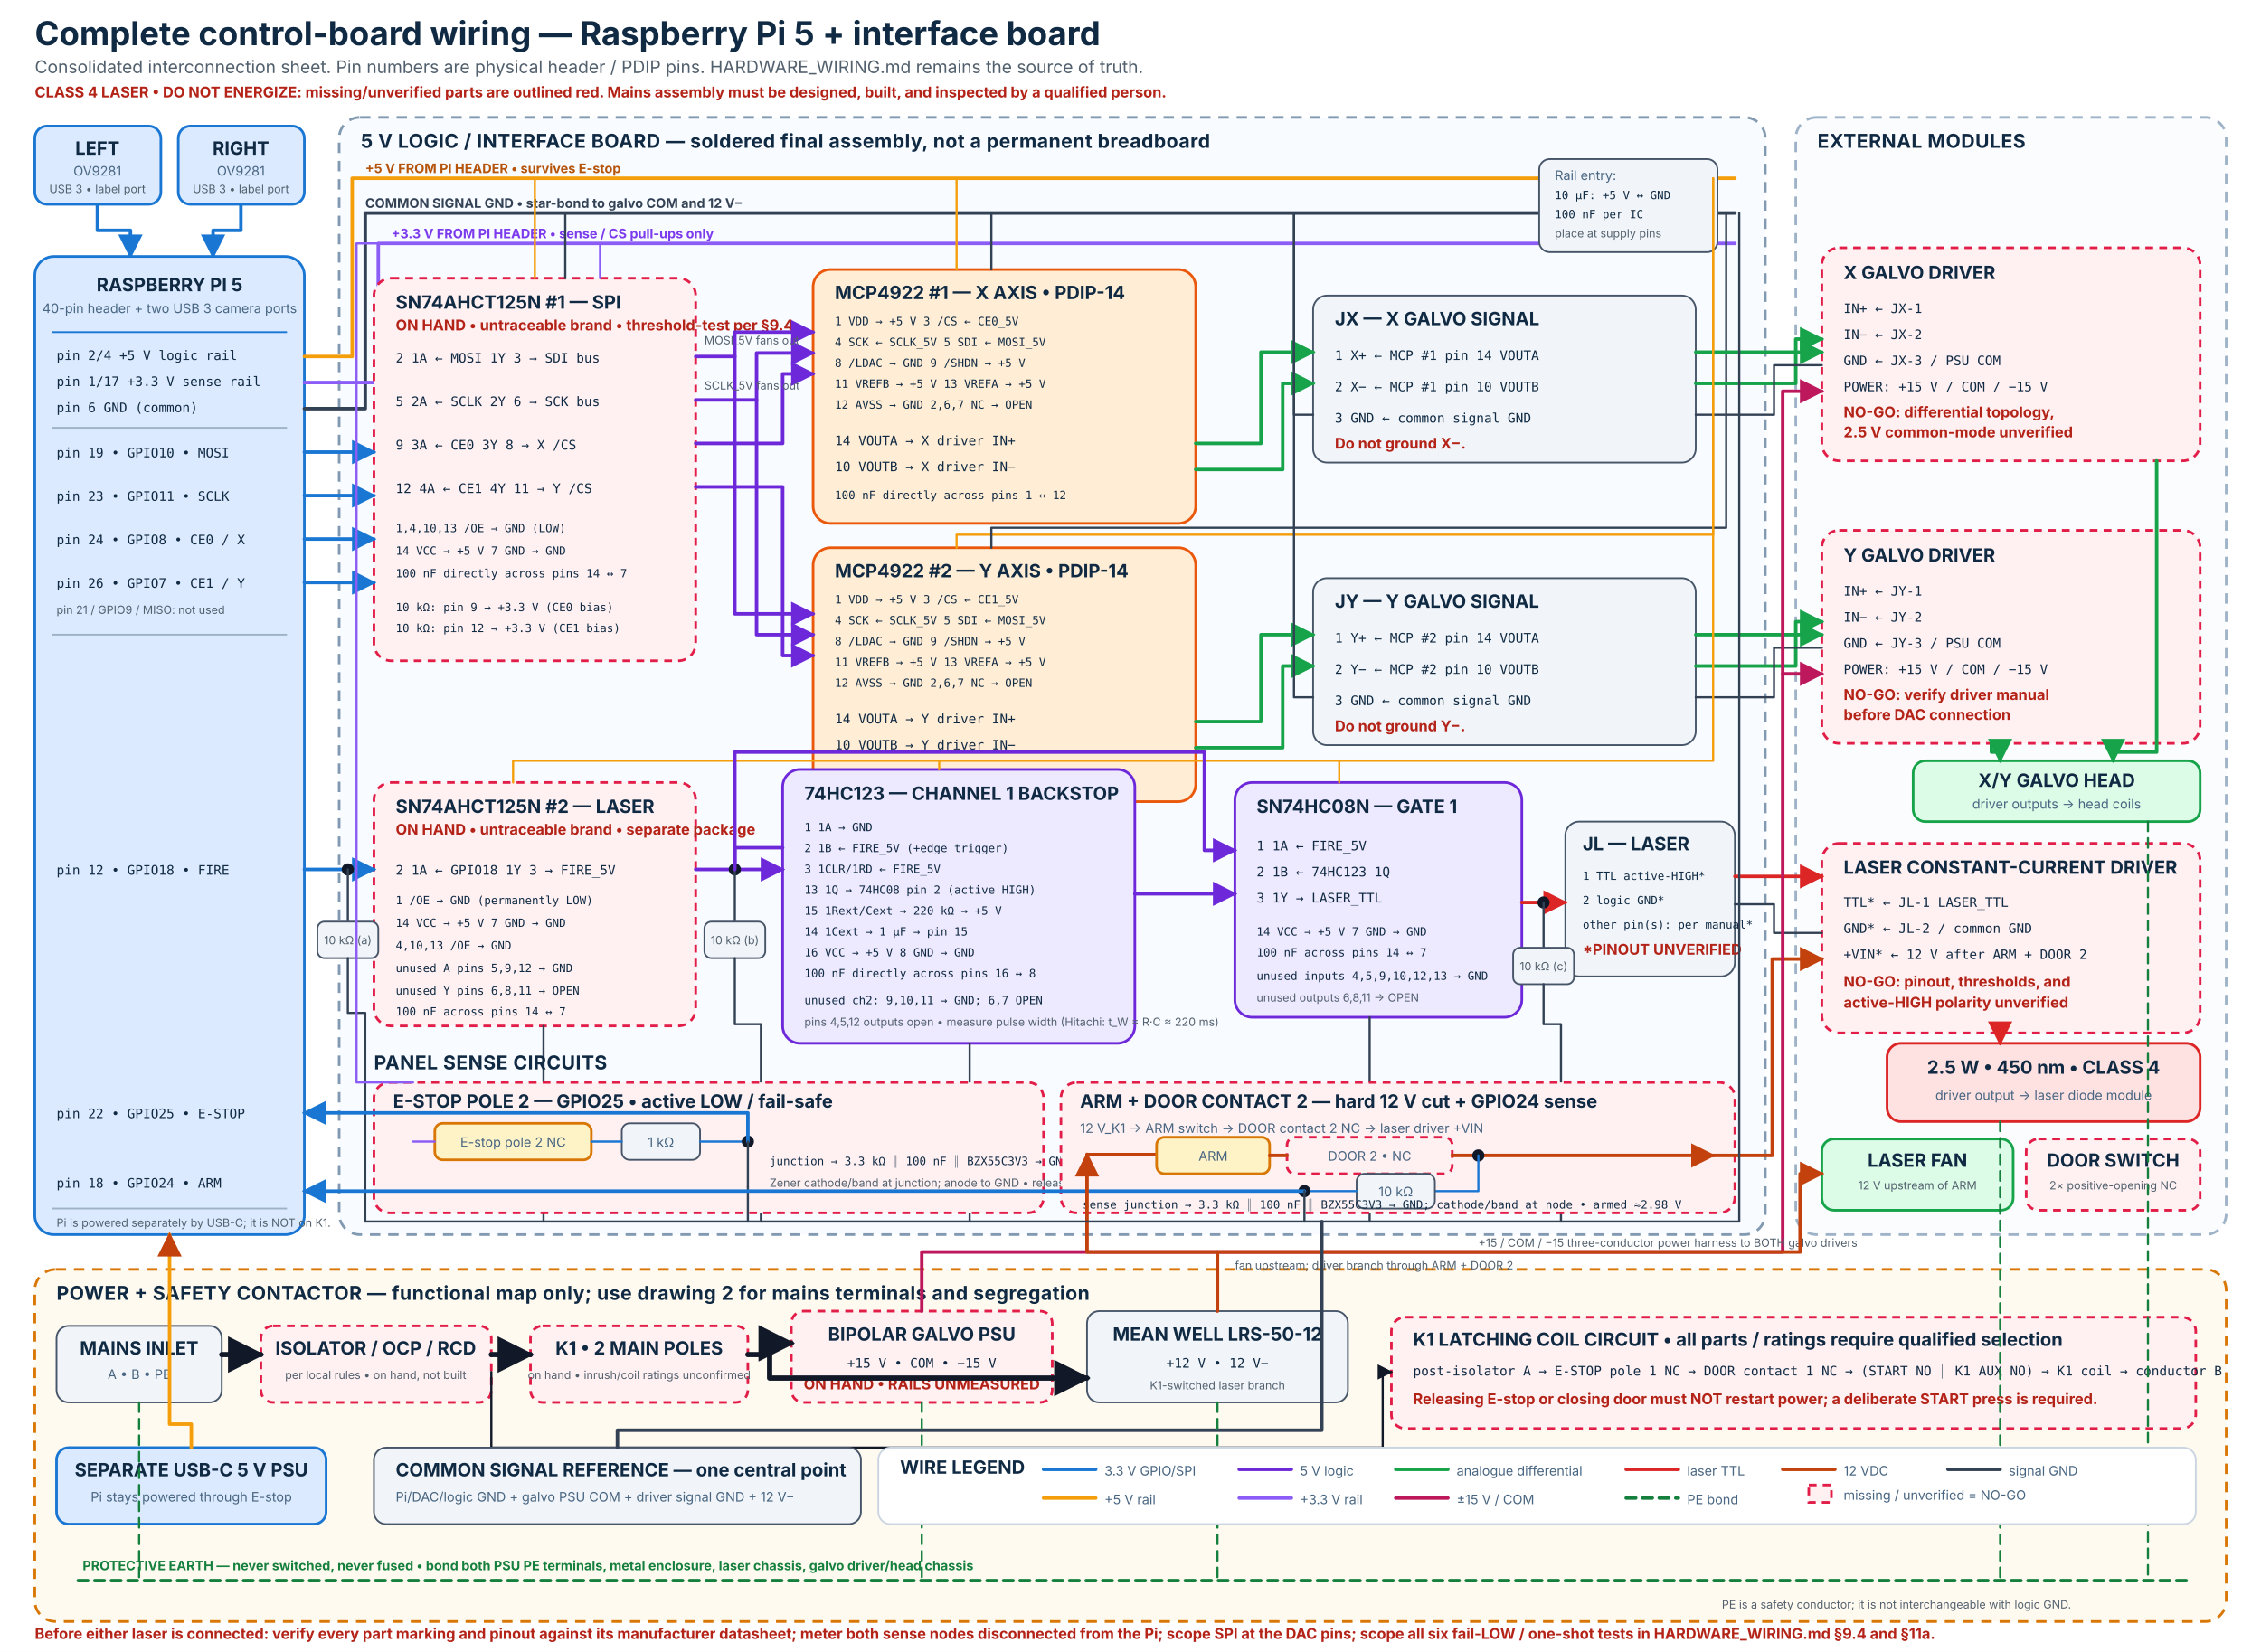
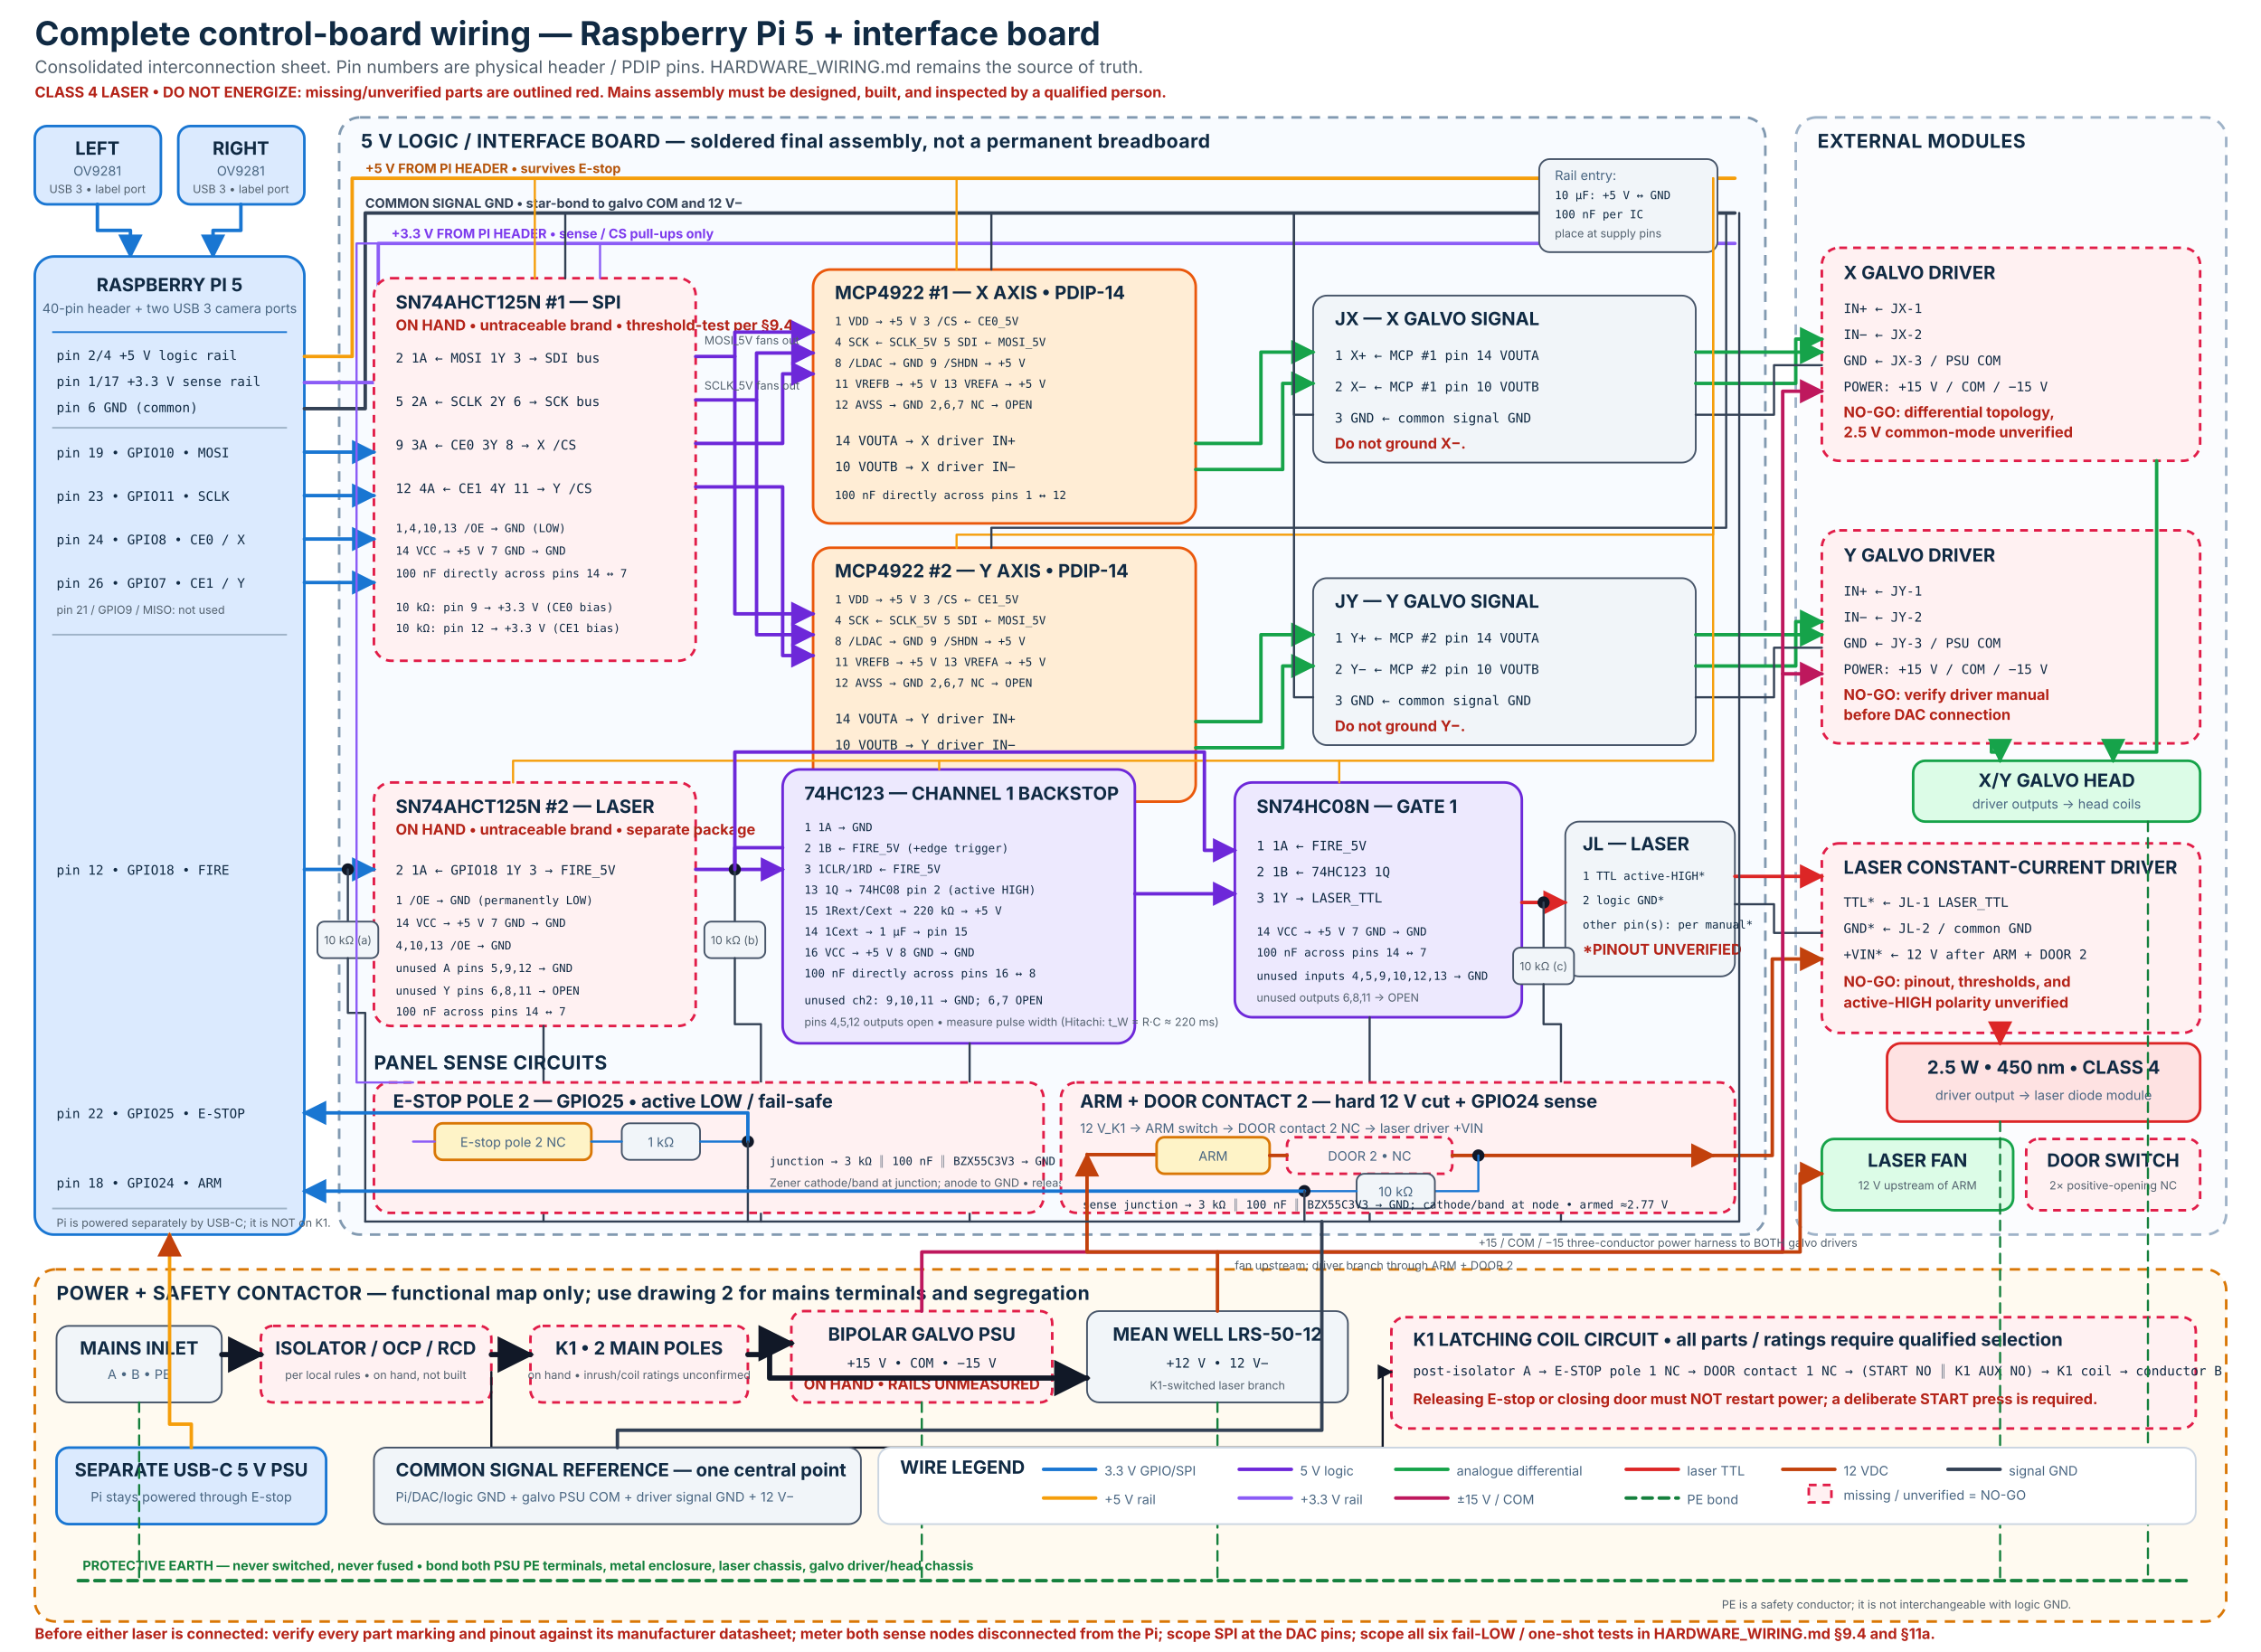
<svg xmlns="http://www.w3.org/2000/svg" width="2600" height="1900" viewBox="0 0 2600 1900" role="img" aria-labelledby="title desc">
  <defs>
    <style>
      .title { font: 700 38px Inter, Arial, sans-serif; fill: #102a43; }
      .subtitle { font: 20px Inter, Arial, sans-serif; fill: #52606d; }
      .section { font: 700 22px Inter, Arial, sans-serif; fill: #102a43; letter-spacing: .5px; }
      .box-title { font: 700 21px Inter, Arial, sans-serif; fill: #102a43; }
      .text { font: 17px Inter, Arial, sans-serif; fill: #243b53; }
      .small { font: 15px Inter, Arial, sans-serif; fill: #486581; }
      .tiny { font: 13px Inter, Arial, sans-serif; fill: #52606d; }
      .mono { font: 15px "DejaVu Sans Mono", Consolas, monospace; fill: #102a43; }
      .mono-small { font: 13px "DejaVu Sans Mono", Consolas, monospace; fill: #102a43; }
      .warning { font: 700 17px Inter, Arial, sans-serif; fill: #b42318; }
      .note { font: 700 15px Inter, Arial, sans-serif; fill: #7a2e0e; }
      .zone { fill: #f8fbff; stroke: #829ab1; stroke-width: 3; stroke-dasharray: 12 9; }
      .external-zone { fill: #fbfcfe; stroke: #9fb3c8; stroke-width: 3; stroke-dasharray: 12 9; }
      .power-zone { fill: #fffaf0; stroke: #d97706; stroke-width: 3; stroke-dasharray: 12 9; }
      .pi-box { fill: #dbeafe; stroke: #1976d2; stroke-width: 3; }
      .logic-box { fill: #ede9fe; stroke: #6d28d9; stroke-width: 3; }
      .dac-box { fill: #ffedd5; stroke: #ea580c; stroke-width: 3; }
      .driver-box { fill: #dcfce7; stroke: #16a34a; stroke-width: 3; }
      .laser-box { fill: #fee2e2; stroke: #dc2626; stroke-width: 3; }
      .safety-box { fill: #fef3c7; stroke: #d97706; stroke-width: 3; }
      .connector-box { fill: #f1f5f9; stroke: #475569; stroke-width: 2; }
      .missing-box { fill: #fff1f2; stroke: #e11d48; stroke-width: 3; stroke-dasharray: 9 7; }
      .wire { fill: none; stroke-linecap: round; stroke-linejoin: round; stroke-width: 4; }
      .signal { stroke: #1976d2; }
      .translated { stroke: #6d28d9; }
      .analog { stroke: #16a34a; }
      .laser { stroke: #dc2626; }
      .v5 { stroke: #f59e0b; }
      .v33 { stroke: #8b5cf6; }
      .v12 { stroke: #c2410c; }
      .v15 { stroke: #be185d; }
      .gnd { stroke: #334155; }
      .pe { stroke: #15803d; stroke-dasharray: 11 8; }
      .mains { stroke: #111827; stroke-width: 6; }
      .thin { stroke-width: 2.5; }
      .dot { fill: #111827; }
      .port { fill: #ffffff; stroke: #334155; stroke-width: 2; }
      .rail-label { font: 700 15px Inter, Arial, sans-serif; }
    </style>
    <marker id="arrow-blue" viewBox="0 0 10 10" refX="9" refY="5" markerWidth="7" markerHeight="7" orient="auto-start-reverse">
      <path d="M 0 0 L 10 5 L 0 10 z" fill="#1976d2" />
    </marker>
    <marker id="arrow-purple" viewBox="0 0 10 10" refX="9" refY="5" markerWidth="7" markerHeight="7" orient="auto-start-reverse">
      <path d="M 0 0 L 10 5 L 0 10 z" fill="#6d28d9" />
    </marker>
    <marker id="arrow-green" viewBox="0 0 10 10" refX="9" refY="5" markerWidth="7" markerHeight="7" orient="auto-start-reverse">
      <path d="M 0 0 L 10 5 L 0 10 z" fill="#16a34a" />
    </marker>
    <marker id="arrow-red" viewBox="0 0 10 10" refX="9" refY="5" markerWidth="7" markerHeight="7" orient="auto-start-reverse">
      <path d="M 0 0 L 10 5 L 0 10 z" fill="#dc2626" />
    </marker>
    <marker id="arrow-orange" viewBox="0 0 10 10" refX="9" refY="5" markerWidth="7" markerHeight="7" orient="auto-start-reverse">
      <path d="M 0 0 L 10 5 L 0 10 z" fill="#c2410c" />
    </marker>
    <marker id="arrow-pink" viewBox="0 0 10 10" refX="9" refY="5" markerWidth="7" markerHeight="7" orient="auto-start-reverse">
      <path d="M 0 0 L 10 5 L 0 10 z" fill="#be185d" />
    </marker>
    <marker id="arrow-black" viewBox="0 0 10 10" refX="9" refY="5" markerWidth="7" markerHeight="7" orient="auto-start-reverse">
      <path d="M 0 0 L 10 5 L 0 10 z" fill="#111827" />
    </marker>
  </defs>
  <rect width="2600" height="1900" fill="#ffffff" />
  <text class="title" x="40" y="52">Complete control-board wiring — Raspberry Pi 5 + interface board</text>
  <text class="subtitle" x="40" y="84">Consolidated interconnection sheet. Pin numbers are physical header / PDIP pins. HARDWARE_WIRING.md remains the source of truth.</text>
  <text class="warning" x="40" y="112">CLASS 4 LASER • DO NOT ENERGIZE: missing/unverified parts are outlined red. Mains assembly must be designed, built, and inspected by a qualified person.</text>
  <rect class="zone" x="390" y="135" width="1640" height="1285" rx="24" />
  <text class="section" x="415" y="170">5 V LOGIC / INTERFACE BOARD — soldered final assembly, not a permanent breadboard</text>
  <rect class="external-zone" x="2065" y="135" width="495" height="1285" rx="24" />
  <text class="section" x="2090" y="170">EXTERNAL MODULES</text>
  <rect class="pi-box" x="40" y="145" width="145" height="90" rx="14" />
  <text class="box-title" x="112" y="178" text-anchor="middle">LEFT</text>
  <text class="small" x="112" y="202" text-anchor="middle">OV9281</text>
  <text class="tiny" x="112" y="222" text-anchor="middle">USB 3 • label port</text>
  <rect class="pi-box" x="205" y="145" width="145" height="90" rx="14" />
  <text class="box-title" x="277" y="178" text-anchor="middle">RIGHT</text>
  <text class="small" x="277" y="202" text-anchor="middle">OV9281</text>
  <text class="tiny" x="277" y="222" text-anchor="middle">USB 3 • label port</text>
  <path class="wire signal" d="M112 235 V265 H150 V295" marker-end="url(#arrow-blue)" />
  <path class="wire signal" d="M277 235 V265 H245 V295" marker-end="url(#arrow-blue)" />
  <rect class="pi-box" x="40" y="295" width="310" height="1125" rx="22" />
  <text class="box-title" x="195" y="335" text-anchor="middle">RASPBERRY PI 5</text>
  <text class="small" x="195" y="360" text-anchor="middle">40-pin header + two USB 3 camera ports</text>
  <line x1="60" y1="382" x2="330" y2="382" stroke="#1976d2" stroke-width="2" />
  <text class="mono" x="65" y="414">pin 2/4   +5 V logic rail</text>
  <text class="mono" x="65" y="444">pin 1/17  +3.3 V sense rail</text>
  <text class="mono" x="65" y="474">pin 6     GND (common)</text>
  <line x1="60" y1="492" x2="330" y2="492" stroke="#9fb3c8" stroke-width="2" />
  <text class="mono" x="65" y="526">pin 19 • GPIO10 • MOSI</text>
  <text class="mono" x="65" y="576">pin 23 • GPIO11 • SCLK</text>
  <text class="mono" x="65" y="626">pin 24 • GPIO8  • CE0 / X</text>
  <text class="mono" x="65" y="676">pin 26 • GPIO7  • CE1 / Y</text>
  <text class="tiny" x="65" y="706">pin 21 / GPIO9 / MISO: not used</text>
  <line x1="60" y1="730" x2="330" y2="730" stroke="#9fb3c8" stroke-width="2" />
  <text class="mono" x="65" y="1006">pin 12 • GPIO18 • FIRE</text>
  <text class="mono" x="65" y="1286">pin 22 • GPIO25 • E-STOP</text>
  <text class="mono" x="65" y="1366">pin 18 • GPIO24 • ARM</text>
  <line x1="60" y1="1390" x2="330" y2="1390" stroke="#9fb3c8" stroke-width="2" />
  <text class="tiny" x="65" y="1411">Pi is powered separately by USB-C; it is NOT on K1.</text>
  <path class="wire v5" d="M350 410 H405 V205 H1995" />
  <text class="rail-label" x="420" y="199" fill="#b45309">+5 V FROM PI HEADER • survives E-stop</text>
  <path class="wire gnd" d="M350 470 H420 V245 H1995" />
  <text class="rail-label" x="420" y="239" fill="#334155">COMMON SIGNAL GND • star-bond to galvo COM and 12 V−</text>
  <path class="wire v33" d="M350 440 H435 V280 H1995" />
  <text class="rail-label" x="450" y="274" fill="#7c3aed">+3.3 V FROM PI HEADER • sense / CS pull-ups only</text>
  <rect class="connector-box" x="1770" y="183" width="205" height="107" rx="12" />
  <text class="small" x="1788" y="207">Rail entry:</text>
  <text class="mono-small" x="1788" y="229">10 µF: +5 V ↔ GND</text>
  <text class="mono-small" x="1788" y="251">100 nF per IC</text>
  <text class="tiny" x="1788" y="273">place at supply pins</text>
  <rect class="missing-box" x="430" y="320" width="370" height="440" rx="20" />
  <text class="box-title" x="455" y="355">SN74AHCT125N #1 — SPI</text>
  <text class="warning" x="455" y="380">ON HAND • untraceable brand • threshold-test per §9.4</text>
  <text class="mono" x="455" y="417">2  1A ← MOSI       1Y  3 → SDI bus</text>
  <text class="mono" x="455" y="467">5  2A ← SCLK       2Y  6 → SCK bus</text>
  <text class="mono" x="455" y="517">9  3A ← CE0        3Y  8 → X /CS</text>
  <text class="mono" x="455" y="567">12 4A ← CE1        4Y 11 → Y /CS</text>
  <text class="mono-small" x="455" y="612">1,4,10,13  /OE → GND (LOW)</text>
  <text class="mono-small" x="455" y="638">14 VCC → +5 V      7 GND → GND</text>
  <text class="mono-small" x="455" y="664">100 nF directly across pins 14 ↔ 7</text>
  <text class="mono-small" x="455" y="703">10 kΩ: pin 9  → +3.3 V (CE0 bias)</text>
  <text class="mono-small" x="455" y="727">10 kΩ: pin 12 → +3.3 V (CE1 bias)</text>
  <path class="wire v5 thin" d="M615 320 V205" />
  <path class="wire gnd thin" d="M650 320 V245" />
  <path class="wire v33 thin" d="M690 320 V280" />
  <path class="wire signal" d="M350 520 H430" marker-end="url(#arrow-blue)" />
  <path class="wire signal" d="M350 570 H430" marker-end="url(#arrow-blue)" />
  <path class="wire signal" d="M350 620 H430" marker-end="url(#arrow-blue)" />
  <path class="wire signal" d="M350 670 H430" marker-end="url(#arrow-blue)" />
  <rect class="dac-box" x="935" y="310" width="440" height="292" rx="20" />
  <text class="box-title" x="960" y="344">MCP4922 #1 — X AXIS • PDIP-14</text>
  <text class="mono-small" x="960" y="374">1 VDD → +5 V       3 /CS ← CE0_5V</text>
  <text class="mono-small" x="960" y="398">4 SCK ← SCLK_5V    5 SDI ← MOSI_5V</text>
  <text class="mono-small" x="960" y="422">8 /LDAC → GND      9 /SHDN → +5 V</text>
  <text class="mono-small" x="960" y="446">11 VREFB → +5 V   13 VREFA → +5 V</text>
  <text class="mono-small" x="960" y="470">12 AVSS → GND      2,6,7 NC → OPEN</text>
  <text class="mono" x="960" y="512">14 VOUTA → X driver IN+</text>
  <text class="mono" x="960" y="542">10 VOUTB → X driver IN−</text>
  <text class="mono-small" x="960" y="574">100 nF directly across pins 1 ↔ 12</text>
  <path class="wire v5 thin" d="M1100 310 V205" />
  <path class="wire gnd thin" d="M1140 310 V245" />
  <rect class="dac-box" x="935" y="630" width="440" height="292" rx="20" />
  <text class="box-title" x="960" y="664">MCP4922 #2 — Y AXIS • PDIP-14</text>
  <text class="mono-small" x="960" y="694">1 VDD → +5 V       3 /CS ← CE1_5V</text>
  <text class="mono-small" x="960" y="718">4 SCK ← SCLK_5V    5 SDI ← MOSI_5V</text>
  <text class="mono-small" x="960" y="742">8 /LDAC → GND      9 /SHDN → +5 V</text>
  <text class="mono-small" x="960" y="766">11 VREFB → +5 V   13 VREFA → +5 V</text>
  <text class="mono-small" x="960" y="790">12 AVSS → GND      2,6,7 NC → OPEN</text>
  <text class="mono" x="960" y="832">14 VOUTA → Y driver IN+</text>
  <text class="mono" x="960" y="862">10 VOUTB → Y driver IN−</text>
  <text class="mono-small" x="960" y="894">100 nF directly across pins 1 ↔ 12</text>
  <path class="wire v5 thin" d="M1100 630 V615 H1970 V205" />
  <path class="wire gnd thin" d="M1140 630 V607 H1985 V245" />
  <path class="wire translated" d="M800 410 H845 V382 H935" marker-end="url(#arrow-purple)" />
  <path class="wire translated" d="M845 410 V706 H935" marker-end="url(#arrow-purple)" />
  <path class="wire translated" d="M800 460 H870 V406 H935" marker-end="url(#arrow-purple)" />
  <path class="wire translated" d="M870 460 V730 H935" marker-end="url(#arrow-purple)" />
  <path class="wire translated" d="M800 510 H900 V430 H935" marker-end="url(#arrow-purple)" />
  <path class="wire translated" d="M800 560 H900 V754 H935" marker-end="url(#arrow-purple)" />
  <text class="tiny" x="810" y="396" fill="#6d28d9">MOSI_5V fans out</text>
  <text class="tiny" x="810" y="448" fill="#6d28d9">SCLK_5V fans out</text>
  <rect class="connector-box" x="1510" y="340" width="440" height="192" rx="16" />
  <text class="box-title" x="1535" y="374">JX — X GALVO SIGNAL</text>
  <text class="mono" x="1535" y="414">1 X+  ← MCP #1 pin 14 VOUTA</text>
  <text class="mono" x="1535" y="450">2 X−  ← MCP #1 pin 10 VOUTB</text>
  <text class="mono" x="1535" y="486">3 GND ← common signal GND</text>
  <text class="warning" x="1535" y="516">Do not ground X−.</text>
  <path class="wire analog" d="M1375 510 H1450 V405 H1510" marker-end="url(#arrow-green)" />
  <path class="wire analog" d="M1375 540 H1475 V441 H1510" marker-end="url(#arrow-green)" />
  <path class="wire gnd thin" d="M1510 477 H1488 V245" />
  <rect class="connector-box" x="1510" y="665" width="440" height="192" rx="16" />
  <text class="box-title" x="1535" y="699">JY — Y GALVO SIGNAL</text>
  <text class="mono" x="1535" y="739">1 Y+  ← MCP #2 pin 14 VOUTA</text>
  <text class="mono" x="1535" y="775">2 Y−  ← MCP #2 pin 10 VOUTB</text>
  <text class="mono" x="1535" y="811">3 GND ← common signal GND</text>
  <text class="warning" x="1535" y="841">Do not ground Y−.</text>
  <path class="wire analog" d="M1375 830 H1450 V730 H1510" marker-end="url(#arrow-green)" />
  <path class="wire analog" d="M1375 860 H1475 V766 H1510" marker-end="url(#arrow-green)" />
  <path class="wire gnd thin" d="M1510 802 H1488 V245" />
  <rect class="missing-box" x="2095" y="285" width="435" height="245" rx="20" />
  <text class="box-title" x="2120" y="321">X GALVO DRIVER</text>
  <text class="mono" x="2120" y="360">IN+  ← JX-1</text>
  <text class="mono" x="2120" y="390">IN−  ← JX-2</text>
  <text class="mono" x="2120" y="420">GND  ← JX-3 / PSU COM</text>
  <text class="mono" x="2120" y="450">POWER: +15 V / COM / −15 V</text>
  <text class="warning" x="2120" y="480">NO-GO: differential topology,</text>
  <text class="warning" x="2120" y="503">2.5 V common-mode unverified</text>
  <path class="wire analog" d="M1950 405 H2095" marker-end="url(#arrow-green)" />
  <path class="wire analog" d="M1950 441 H2065 V390 H2095" marker-end="url(#arrow-green)" />
  <path class="wire gnd thin" d="M1950 477 H2040 V420 H2095" />
  <rect class="missing-box" x="2095" y="610" width="435" height="245" rx="20" />
  <text class="box-title" x="2120" y="646">Y GALVO DRIVER</text>
  <text class="mono" x="2120" y="685">IN+  ← JY-1</text>
  <text class="mono" x="2120" y="715">IN−  ← JY-2</text>
  <text class="mono" x="2120" y="745">GND  ← JY-3 / PSU COM</text>
  <text class="mono" x="2120" y="775">POWER: +15 V / COM / −15 V</text>
  <text class="warning" x="2120" y="805">NO-GO: verify driver manual</text>
  <text class="warning" x="2120" y="828">before DAC connection</text>
  <path class="wire analog" d="M1950 730 H2095" marker-end="url(#arrow-green)" />
  <path class="wire analog" d="M1950 766 H2065 V715 H2095" marker-end="url(#arrow-green)" />
  <path class="wire gnd thin" d="M1950 802 H2040 V745 H2095" />
  <rect class="driver-box" x="2200" y="875" width="330" height="70" rx="14" />
  <text class="box-title" x="2365" y="905" text-anchor="middle">X/Y GALVO HEAD</text>
  <text class="small" x="2365" y="930" text-anchor="middle">driver outputs → head coils</text>
  <path class="wire analog" d="M2480 530 V865 H2430 V875" marker-end="url(#arrow-green)" />
  <path class="wire analog" d="M2290 855 V865 H2300 V875" marker-end="url(#arrow-green)" />
  <rect class="missing-box" x="430" y="900" width="370" height="280" rx="20" />
  <text class="box-title" x="455" y="935">SN74AHCT125N #2 — LASER</text>
  <text class="warning" x="455" y="960">ON HAND • untraceable brand • separate package</text>
  <text class="mono" x="455" y="1006">2 1A ← GPIO18   1Y 3 → FIRE_5V</text>
  <text class="mono-small" x="455" y="1040">1 /OE → GND (permanently LOW)</text>
  <text class="mono-small" x="455" y="1066">14 VCC → +5 V    7 GND → GND</text>
  <text class="mono-small" x="455" y="1092">4,10,13 /OE → GND</text>
  <text class="mono-small" x="455" y="1118">unused A pins 5,9,12 → GND</text>
  <text class="mono-small" x="455" y="1144">unused Y pins 6,8,11 → OPEN</text>
  <text class="mono-small" x="455" y="1168">100 nF across pins 14 ↔ 7</text>
  <path class="wire v5 thin" d="M590 900 V875 H1970 V205" />
  <path class="wire gnd thin" d="M625 1180 V1405" />
  <path class="wire signal" d="M350 1000 H430" marker-end="url(#arrow-blue)" />
  <circle class="dot" cx="400" cy="1000" r="7" />
  <path class="wire gnd thin" d="M400 1000 V1060" />
  <rect class="connector-box" x="365" y="1060" width="70" height="42" rx="8" />
  <text class="tiny" x="400" y="1086" text-anchor="middle">10 kΩ (a)</text>
  <path class="wire gnd thin" d="M400 1102 V1165 H420 V1405" />
  <rect class="logic-box" x="900" y="885" width="405" height="315" rx="20" />
  <text class="box-title" x="925" y="920">74HC123 — CHANNEL 1 BACKSTOP</text>
  <text class="mono-small" x="925" y="956">1  1A → GND</text>
  <text class="mono-small" x="925" y="980">2  1B ← FIRE_5V (+edge trigger)</text>
  <text class="mono-small" x="925" y="1004">3  1CLR/1RD ← FIRE_5V</text>
  <text class="mono-small" x="925" y="1028">13 1Q → 74HC08 pin 2 (active HIGH)</text>
  <text class="mono-small" x="925" y="1052">15 1Rext/Cext → 220 kΩ → +5 V</text>
  <text class="mono-small" x="925" y="1076">14 1Cext → 1 µF → pin 15</text>
  <text class="mono-small" x="925" y="1100">16 VCC → +5 V      8 GND → GND</text>
  <text class="mono-small" x="925" y="1124">100 nF directly across pins 16 ↔ 8</text>
  <text class="mono-small" x="925" y="1155">unused ch2: 9,10,11 → GND; 6,7 OPEN</text>
  <text class="tiny" x="925" y="1180">pins 4,5,12 outputs open • measure pulse width (Hitachi: t_W = R·C ≈ 220 ms)</text>
  <path class="wire v5 thin" d="M1080 885 V875" />
  <path class="wire gnd thin" d="M1115 1200 V1405" />
  <path class="wire translated" d="M800 1000 H900" marker-end="url(#arrow-purple)" />
  <path class="wire translated" d="M845 1000 V975 H900" />
  <circle class="dot" cx="845" cy="1000" r="7" />
  <path class="wire gnd thin" d="M845 1000 V1060" />
  <rect class="connector-box" x="810" y="1060" width="70" height="42" rx="8" />
  <text class="tiny" x="845" y="1086" text-anchor="middle">10 kΩ (b)</text>
  <path class="wire gnd thin" d="M845 1102 V1178 H875 V1405" />
  <rect class="logic-box" x="1420" y="900" width="330" height="270" rx="20" />
  <text class="box-title" x="1445" y="935">SN74HC08N — GATE 1</text>
  <text class="mono" x="1445" y="978">1 1A ← FIRE_5V</text>
  <text class="mono" x="1445" y="1008">2 1B ← 74HC123 1Q</text>
  <text class="mono" x="1445" y="1038">3 1Y → LASER_TTL</text>
  <text class="mono-small" x="1445" y="1076">14 VCC → +5 V   7 GND → GND</text>
  <text class="mono-small" x="1445" y="1100">100 nF across pins 14 ↔ 7</text>
  <text class="mono-small" x="1445" y="1127">unused inputs 4,5,9,10,12,13 → GND</text>
  <text class="tiny" x="1445" y="1152">unused outputs 6,8,11 → OPEN</text>
  <path class="wire v5 thin" d="M1540 900 V875" />
  <path class="wire gnd thin" d="M1575 1170 V1405" />
  <path class="wire translated" d="M845 1000 V865 H1385 V978 H1420" marker-end="url(#arrow-purple)" />
  <path class="wire translated" d="M1305 1028 H1420" marker-end="url(#arrow-purple)" />
  <rect class="connector-box" x="1800" y="945" width="195" height="178" rx="16" />
  <text class="box-title" x="1820" y="978">JL — LASER</text>
  <text class="mono-small" x="1820" y="1012">1 TTL active-HIGH*</text>
  <text class="mono-small" x="1820" y="1040">2 logic GND*</text>
  <text class="mono-small" x="1820" y="1068">other pin(s): per manual*</text>
  <text class="warning" x="1820" y="1098">*PINOUT UNVERIFIED</text>
  <path class="wire laser" d="M1750 1038 H1800" marker-end="url(#arrow-red)" />
  <circle class="dot" cx="1775" cy="1038" r="7" />
  <path class="wire gnd thin" d="M1775 1038 V1090" />
  <rect class="connector-box" x="1740" y="1090" width="70" height="42" rx="8" />
  <text class="tiny" x="1775" y="1116" text-anchor="middle">10 kΩ (c)</text>
  <path class="wire gnd thin" d="M1775 1132 V1178 H1795 V1405" />
  <rect class="missing-box" x="2095" y="970" width="435" height="218" rx="20" />
  <text class="box-title" x="2120" y="1005">LASER CONSTANT-CURRENT DRIVER</text>
  <text class="mono" x="2120" y="1043">TTL*  ← JL-1 LASER_TTL</text>
  <text class="mono" x="2120" y="1073">GND*  ← JL-2 / common GND</text>
  <text class="mono" x="2120" y="1103">+VIN* ← 12 V after ARM + DOOR 2</text>
  <text class="warning" x="2120" y="1135">NO-GO: pinout, thresholds, and</text>
  <text class="warning" x="2120" y="1159">active-HIGH polarity unverified</text>
  <path class="wire laser" d="M1995 1008 H2095" marker-end="url(#arrow-red)" />
  <path class="wire gnd thin" d="M1995 1040 H2040 V1073 H2095" />
  <rect class="laser-box" x="2170" y="1200" width="360" height="90" rx="16" />
  <text class="box-title" x="2350" y="1235" text-anchor="middle">2.5 W • 450 nm • CLASS 4</text>
  <text class="small" x="2350" y="1265" text-anchor="middle">driver output → laser diode module</text>
  <path class="wire laser" d="M2300 1188 V1200" marker-end="url(#arrow-red)" />
  <text class="section" x="430" y="1230">PANEL SENSE CIRCUITS</text>
  <rect class="missing-box" x="430" y="1245" width="770" height="150" rx="18" />
  <text class="box-title" x="452" y="1274">E-STOP POLE 2 — GPIO25 • active LOW / fail-safe</text>
  <path class="wire v33 thin" d="M475 1245 H410 V280 H475" />
  <rect class="safety-box" x="500" y="1292" width="180" height="42" rx="9" />
  <text class="small" x="590" y="1319" text-anchor="middle">E-stop pole 2 NC</text>
  <rect class="connector-box" x="715" y="1292" width="90" height="42" rx="9" />
  <text class="small" x="760" y="1319" text-anchor="middle">1 kΩ</text>
  <path class="wire v33 thin" d="M475 1313 H500" />
  <path class="wire signal thin" d="M680 1313 H715 M805 1313 H860" />
  <circle class="dot" cx="860" cy="1313" r="7" />
  <path class="wire signal" d="M860 1313 V1280 H350" marker-end="url(#arrow-blue)" />
  <path class="wire gnd thin" d="M860 1313 V1365" />
-   <text class="mono-small" x="885" y="1340">junction → 3.3 kΩ ∥ 100 nF ∥ BZX55C3V3 → GND</text>
-   <text class="tiny" x="885" y="1365">Zener cathode/band at junction; anode to GND • released ≈2.53 V</text>
+   <text class="mono-small" x="885" y="1340">junction → 3 kΩ ∥ 100 nF ∥ BZX55C3V3 → GND</text>
+   <text class="tiny" x="885" y="1365">Zener cathode/band at junction; anode to GND • released ≈2.48 V</text>
  <path class="wire gnd thin" d="M860 1365 V1405" />
  <rect class="missing-box" x="1220" y="1245" width="775" height="150" rx="18" />
  <text class="box-title" x="1242" y="1274">ARM + DOOR CONTACT 2 — hard 12 V cut + GPIO24 sense</text>
  <text class="small" x="1242" y="1303">12 V_K1 → ARM switch → DOOR contact 2 NC → laser driver +VIN</text>
  <path class="wire v12" d="M1250 1328 H1330" />
  <rect class="safety-box" x="1330" y="1308" width="130" height="42" rx="9" />
  <text class="small" x="1395" y="1335" text-anchor="middle">ARM</text>
  <rect class="missing-box" x="1480" y="1308" width="190" height="42" rx="9" />
  <text class="small" x="1575" y="1335" text-anchor="middle">DOOR 2 • NC</text>
  <path class="wire v12" d="M1460 1329 H1480 M1670 1329 H1970" marker-end="url(#arrow-orange)" />
  <circle class="dot" cx="1700" cy="1329" r="7" />
  <path class="wire signal thin" d="M1700 1329 V1370 H1650" />
  <rect class="connector-box" x="1560" y="1350" width="90" height="40" rx="9" />
  <text class="small" x="1605" y="1376" text-anchor="middle">10 kΩ</text>
  <path class="wire signal thin" d="M1560 1370 H1500" />
  <circle class="dot" cx="1500" cy="1370" r="7" />
  <path class="wire signal" d="M1500 1370 H350" marker-end="url(#arrow-blue)" />
-   <text class="mono-small" x="1245" y="1390">sense junction → 3.3 kΩ ∥ 100 nF ∥ BZX55C3V3 → GND; cathode/band at node • armed ≈2.98 V</text>
+   <text class="mono-small" x="1245" y="1390">sense junction → 3 kΩ ∥ 100 nF ∥ BZX55C3V3 → GND; cathode/band at node • armed ≈2.77 V</text>
  <path class="wire gnd thin" d="M1500 1370 V1405" />
  <path class="wire v12" d="M1970 1329 H2038 V1103 H2095" marker-end="url(#arrow-orange)" />
  <rect class="driver-box" x="2095" y="1310" width="220" height="82" rx="14" />
  <text class="box-title" x="2205" y="1342" text-anchor="middle">LASER FAN</text>
  <text class="tiny" x="2205" y="1368" text-anchor="middle">12 V upstream of ARM</text>
  <rect class="missing-box" x="2330" y="1310" width="200" height="82" rx="14" />
  <text class="box-title" x="2430" y="1342" text-anchor="middle">DOOR SWITCH</text>
  <text class="tiny" x="2430" y="1368" text-anchor="middle">2× positive-opening NC</text>
  <rect class="power-zone" x="40" y="1460" width="2520" height="405" rx="24" />
  <text class="section" x="65" y="1495">POWER + SAFETY CONTACTOR — functional map only; use drawing 2 for mains terminals and segregation</text>
  <rect class="connector-box" x="65" y="1525" width="190" height="88" rx="14" />
  <text class="box-title" x="160" y="1558" text-anchor="middle">MAINS INLET</text>
  <text class="small" x="160" y="1586" text-anchor="middle">A • B • PE</text>
  <rect class="missing-box" x="300" y="1525" width="265" height="88" rx="14" />
  <text class="box-title" x="432" y="1558" text-anchor="middle">ISOLATOR / OCP / RCD</text>
  <text class="tiny" x="432" y="1586" text-anchor="middle">per local rules • on hand, not built</text>
  <rect class="missing-box" x="610" y="1525" width="250" height="88" rx="14" />
  <text class="box-title" x="735" y="1558" text-anchor="middle">K1 • 2 MAIN POLES</text>
  <text class="tiny" x="735" y="1586" text-anchor="middle">on hand • inrush/coil ratings unconfirmed</text>
  <path class="wire mains" d="M255 1558 H300" marker-end="url(#arrow-black)" />
  <path class="wire mains" d="M565 1558 H610" marker-end="url(#arrow-black)" />
  <rect class="missing-box" x="910" y="1508" width="300" height="105" rx="14" />
  <text class="box-title" x="1060" y="1542" text-anchor="middle">BIPOLAR GALVO PSU</text>
  <text class="mono" x="1060" y="1573" text-anchor="middle">+15 V • COM • −15 V</text>
  <text class="warning" x="1060" y="1598" text-anchor="middle">ON HAND • RAILS UNMEASURED</text>
  <rect class="connector-box" x="1250" y="1508" width="300" height="105" rx="14" />
  <text class="box-title" x="1400" y="1542" text-anchor="middle">MEAN WELL LRS-50-12</text>
  <text class="mono" x="1400" y="1573" text-anchor="middle">+12 V • 12 V−</text>
  <text class="tiny" x="1400" y="1598" text-anchor="middle">K1-switched laser branch</text>
  <path class="wire mains" d="M860 1558 H885 V1545 H910" marker-end="url(#arrow-black)" />
  <path class="wire mains" d="M885 1558 V1585 H1250" marker-end="url(#arrow-black)" />
  <path class="wire v15" d="M1060 1508 V1440 H2050 V450 H2095" marker-end="url(#arrow-pink)" />
  <path class="wire v15" d="M2050 775 H2095" marker-end="url(#arrow-pink)" />
  <text class="tiny" x="1700" y="1434" fill="#be185d">+15 / COM / −15 three-conductor power harness to BOTH galvo drivers</text>
  <path class="wire v12" d="M1400 1508 V1440 H1250 V1328" marker-end="url(#arrow-orange)" />
  <path class="wire v12" d="M1400 1440 H2070 V1350 H2095" marker-end="url(#arrow-orange)" />
  <text class="tiny" x="1420" y="1460" fill="#c2410c">fan upstream; driver branch through ARM + DOOR 2</text>
  <rect class="missing-box" x="1600" y="1515" width="925" height="128" rx="16" />
  <text class="box-title" x="1625" y="1548">K1 LATCHING COIL CIRCUIT • all parts / ratings require qualified selection</text>
  <text class="mono" x="1625" y="1582">post-isolator A → E-STOP pole 1 NC → DOOR contact 1 NC → (START NO ∥ K1 AUX NO) → K1 coil → conductor B</text>
  <text class="warning" x="1625" y="1615">Releasing E-stop or closing door must NOT restart power; a deliberate START press is required.</text>
  <path class="wire mains thin" d="M565 1578 V1665 H1590 V1578 H1600" marker-end="url(#arrow-black)" />
  <rect class="pi-box" x="65" y="1665" width="310" height="88" rx="14" />
  <text class="box-title" x="220" y="1698" text-anchor="middle">SEPARATE USB-C 5 V PSU</text>
  <text class="small" x="220" y="1727" text-anchor="middle">Pi stays powered through E-stop</text>
  <path class="wire v5" d="M220 1665 V1638 H195 V1420" marker-end="url(#arrow-orange)" />
  <rect class="connector-box" x="430" y="1665" width="560" height="88" rx="14" />
  <text class="box-title" x="455" y="1698">COMMON SIGNAL REFERENCE — one central point</text>
  <text class="small" x="455" y="1727">Pi/DAC/logic GND + galvo PSU COM + driver signal GND + 12 V−</text>
  <path class="wire gnd thin" d="M420 1405 H2000 V245" />
  <path class="wire gnd" d="M710 1665 V1645 H1520 V1405" />
  <path class="wire pe" d="M90 1818 H2515" />
  <text class="rail-label" x="95" y="1806" fill="#15803d">PROTECTIVE EARTH — never switched, never fused • bond both PSU PE terminals, metal enclosure, laser chassis, galvo driver/head chassis</text>
  <path class="wire pe thin" d="M160 1613 V1818 M1060 1613 V1818 M1400 1613 V1818 M2300 1290 V1818 M2470 945 V1818" />
  <text class="tiny" x="1980" y="1850">PE is a safety conductor; it is not interchangeable with logic GND.</text>
  <rect x="1010" y="1665" width="1515" height="88" rx="14" fill="#ffffff" stroke="#cbd5e1" stroke-width="2" />
  <text class="box-title" x="1035" y="1695">WIRE LEGEND</text>
  <line class="wire signal" x1="1200" y1="1690" x2="1260" y2="1690" />
  <text class="small" x="1270" y="1697">3.3 V GPIO/SPI</text>
  <line class="wire translated" x1="1425" y1="1690" x2="1485" y2="1690" />
  <text class="small" x="1495" y="1697">5 V logic</text>
  <line class="wire analog" x1="1605" y1="1690" x2="1665" y2="1690" />
  <text class="small" x="1675" y="1697">analogue differential</text>
  <line class="wire laser" x1="1870" y1="1690" x2="1930" y2="1690" />
  <text class="small" x="1940" y="1697">laser TTL</text>
  <line class="wire v12" x1="2050" y1="1690" x2="2110" y2="1690" />
  <text class="small" x="2120" y="1697">12 VDC</text>
  <line class="wire gnd" x1="2240" y1="1690" x2="2300" y2="1690" />
  <text class="small" x="2310" y="1697">signal GND</text>
  <line class="wire v5" x1="1200" y1="1723" x2="1260" y2="1723" />
  <text class="small" x="1270" y="1730">+5 V rail</text>
  <line class="wire v33" x1="1425" y1="1723" x2="1485" y2="1723" />
  <text class="small" x="1495" y="1730">+3.3 V rail</text>
  <line class="wire v15" x1="1605" y1="1723" x2="1665" y2="1723" />
  <text class="small" x="1675" y="1730">±15 V / COM</text>
  <line class="wire pe" x1="1870" y1="1723" x2="1930" y2="1723" />
  <text class="small" x="1940" y="1730">PE bond</text>
  <rect x="2080" y="1708" width="26" height="20" class="missing-box" />
  <text class="small" x="2120" y="1725">missing / unverified = NO-GO</text>
  <text class="warning" x="40" y="1885">Before either laser is connected: verify every part marking and pinout against its manufacturer datasheet; meter both sense nodes disconnected from the Pi; scope SPI at the DAC pins; scope all six fail-LOW / one-shot tests in HARDWARE_WIRING.md §9.4 and §11a.</text>
</svg>
